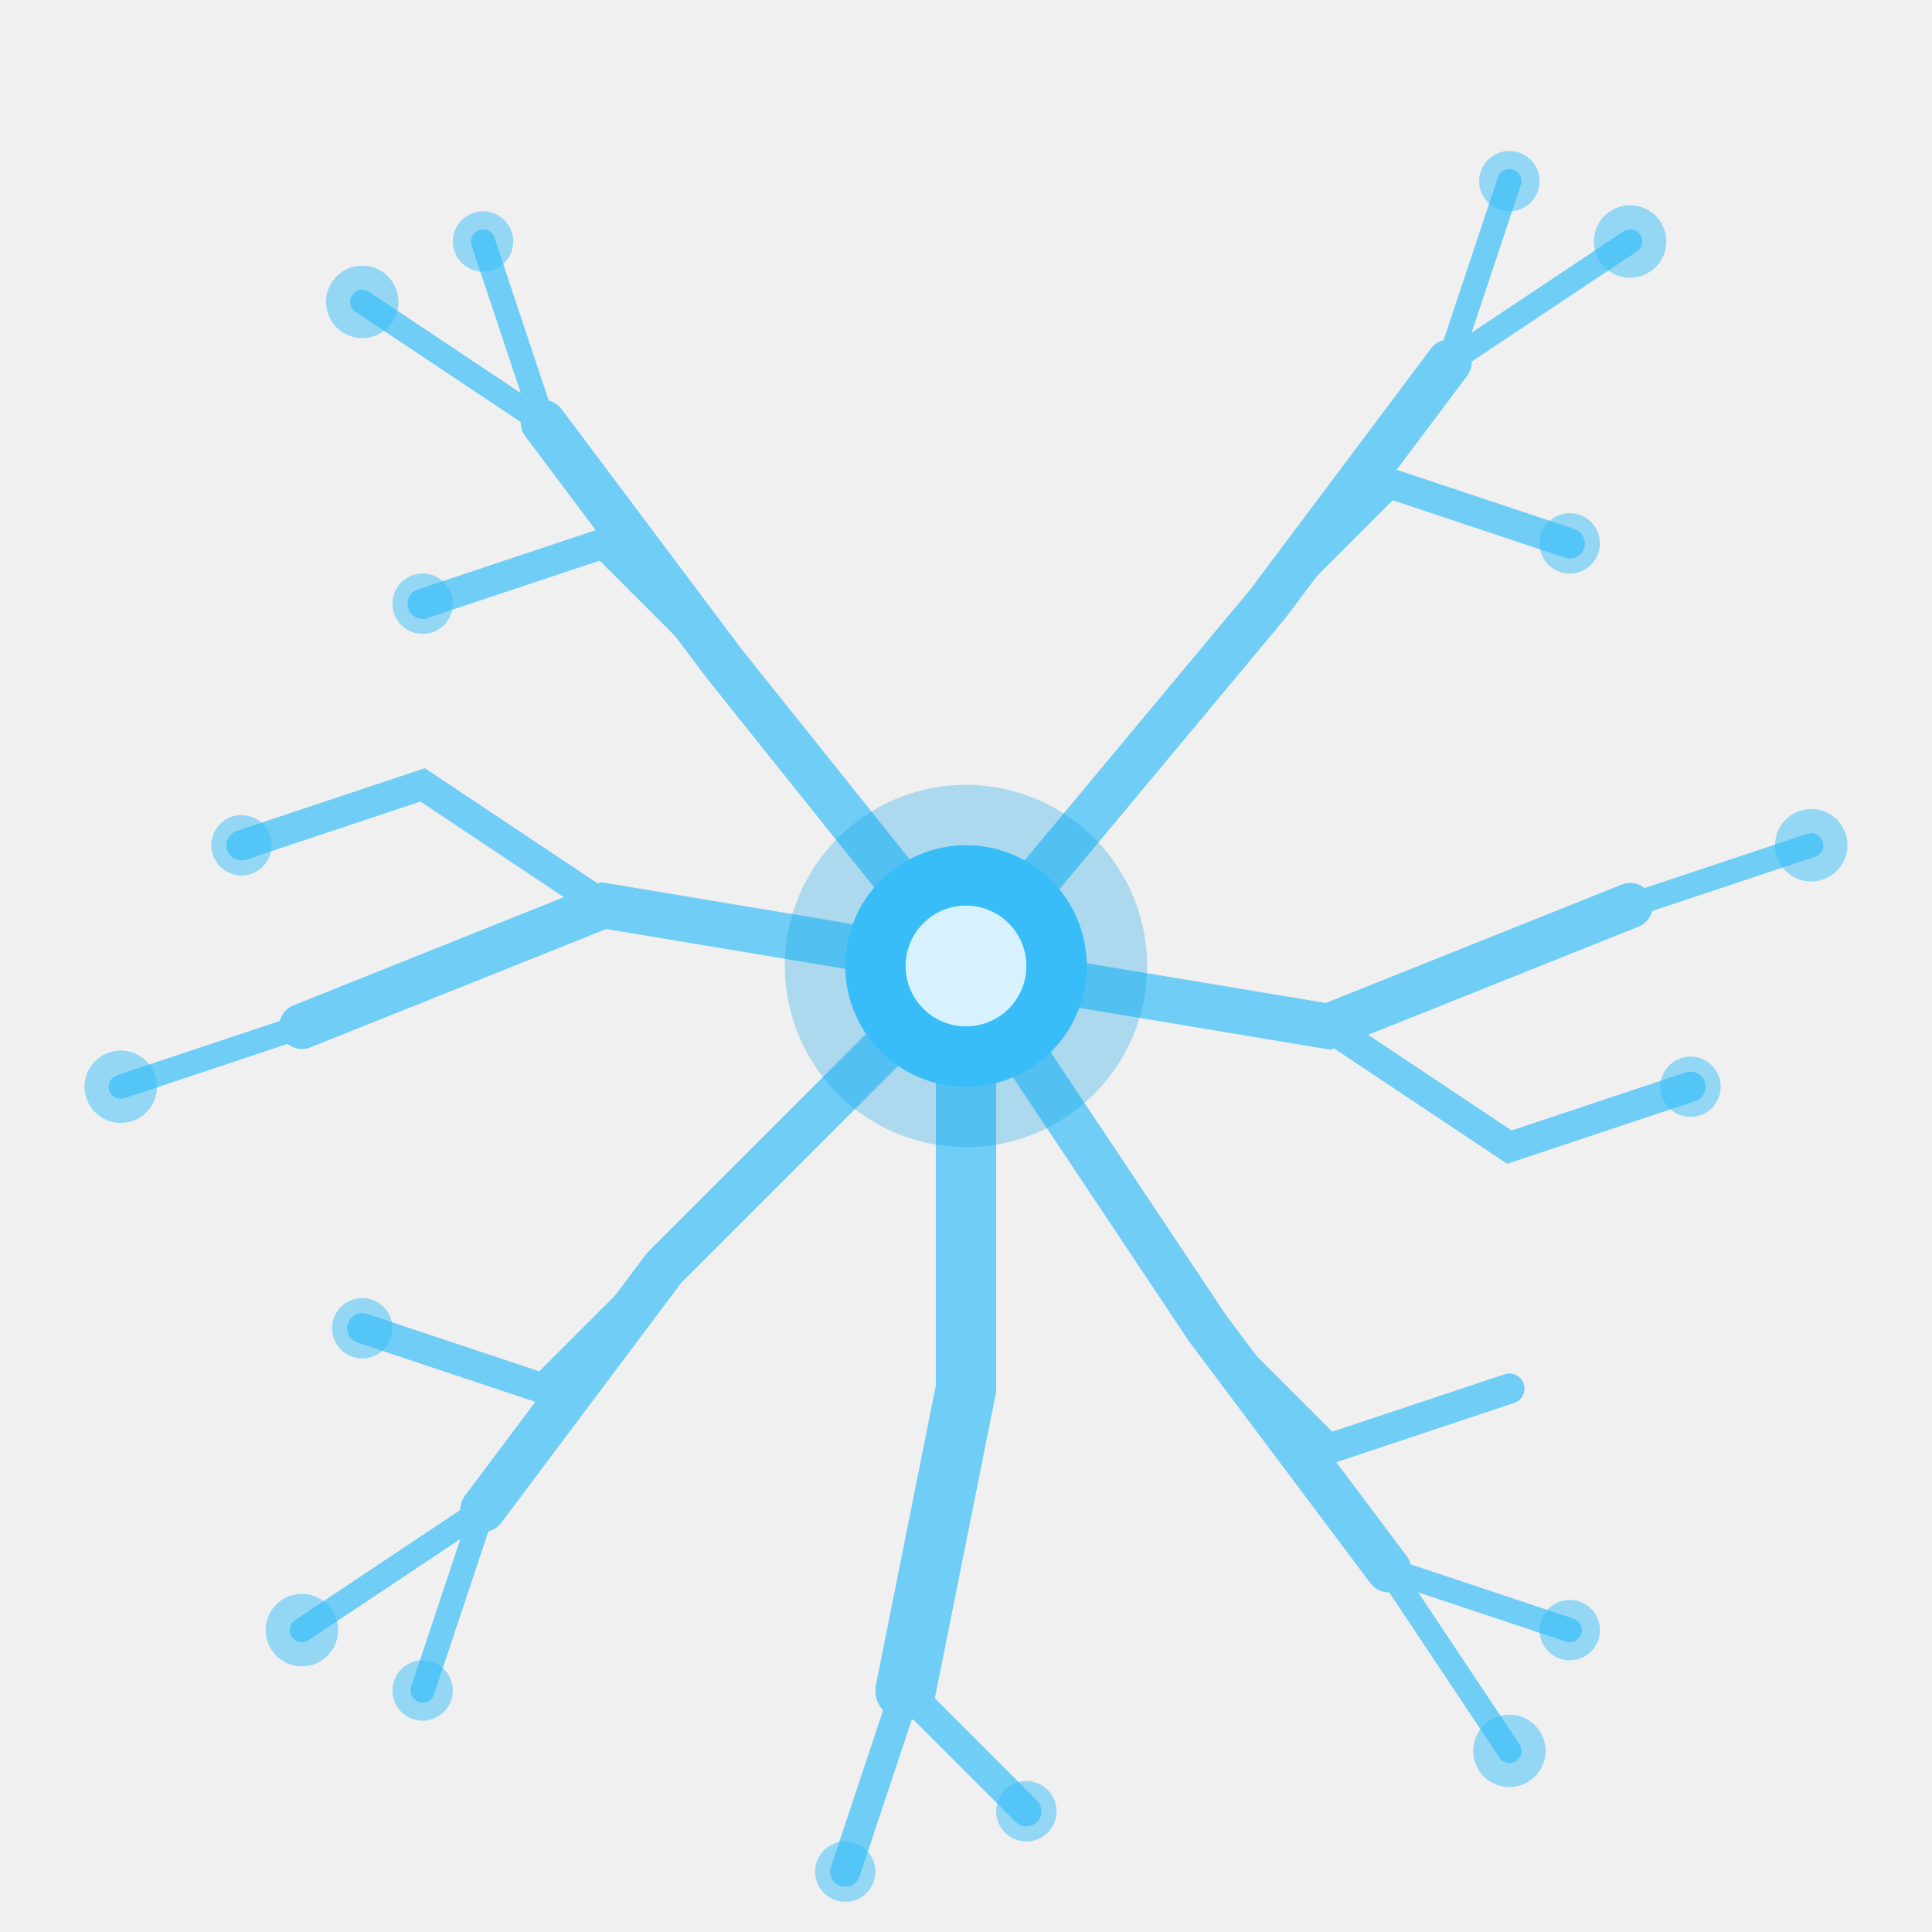
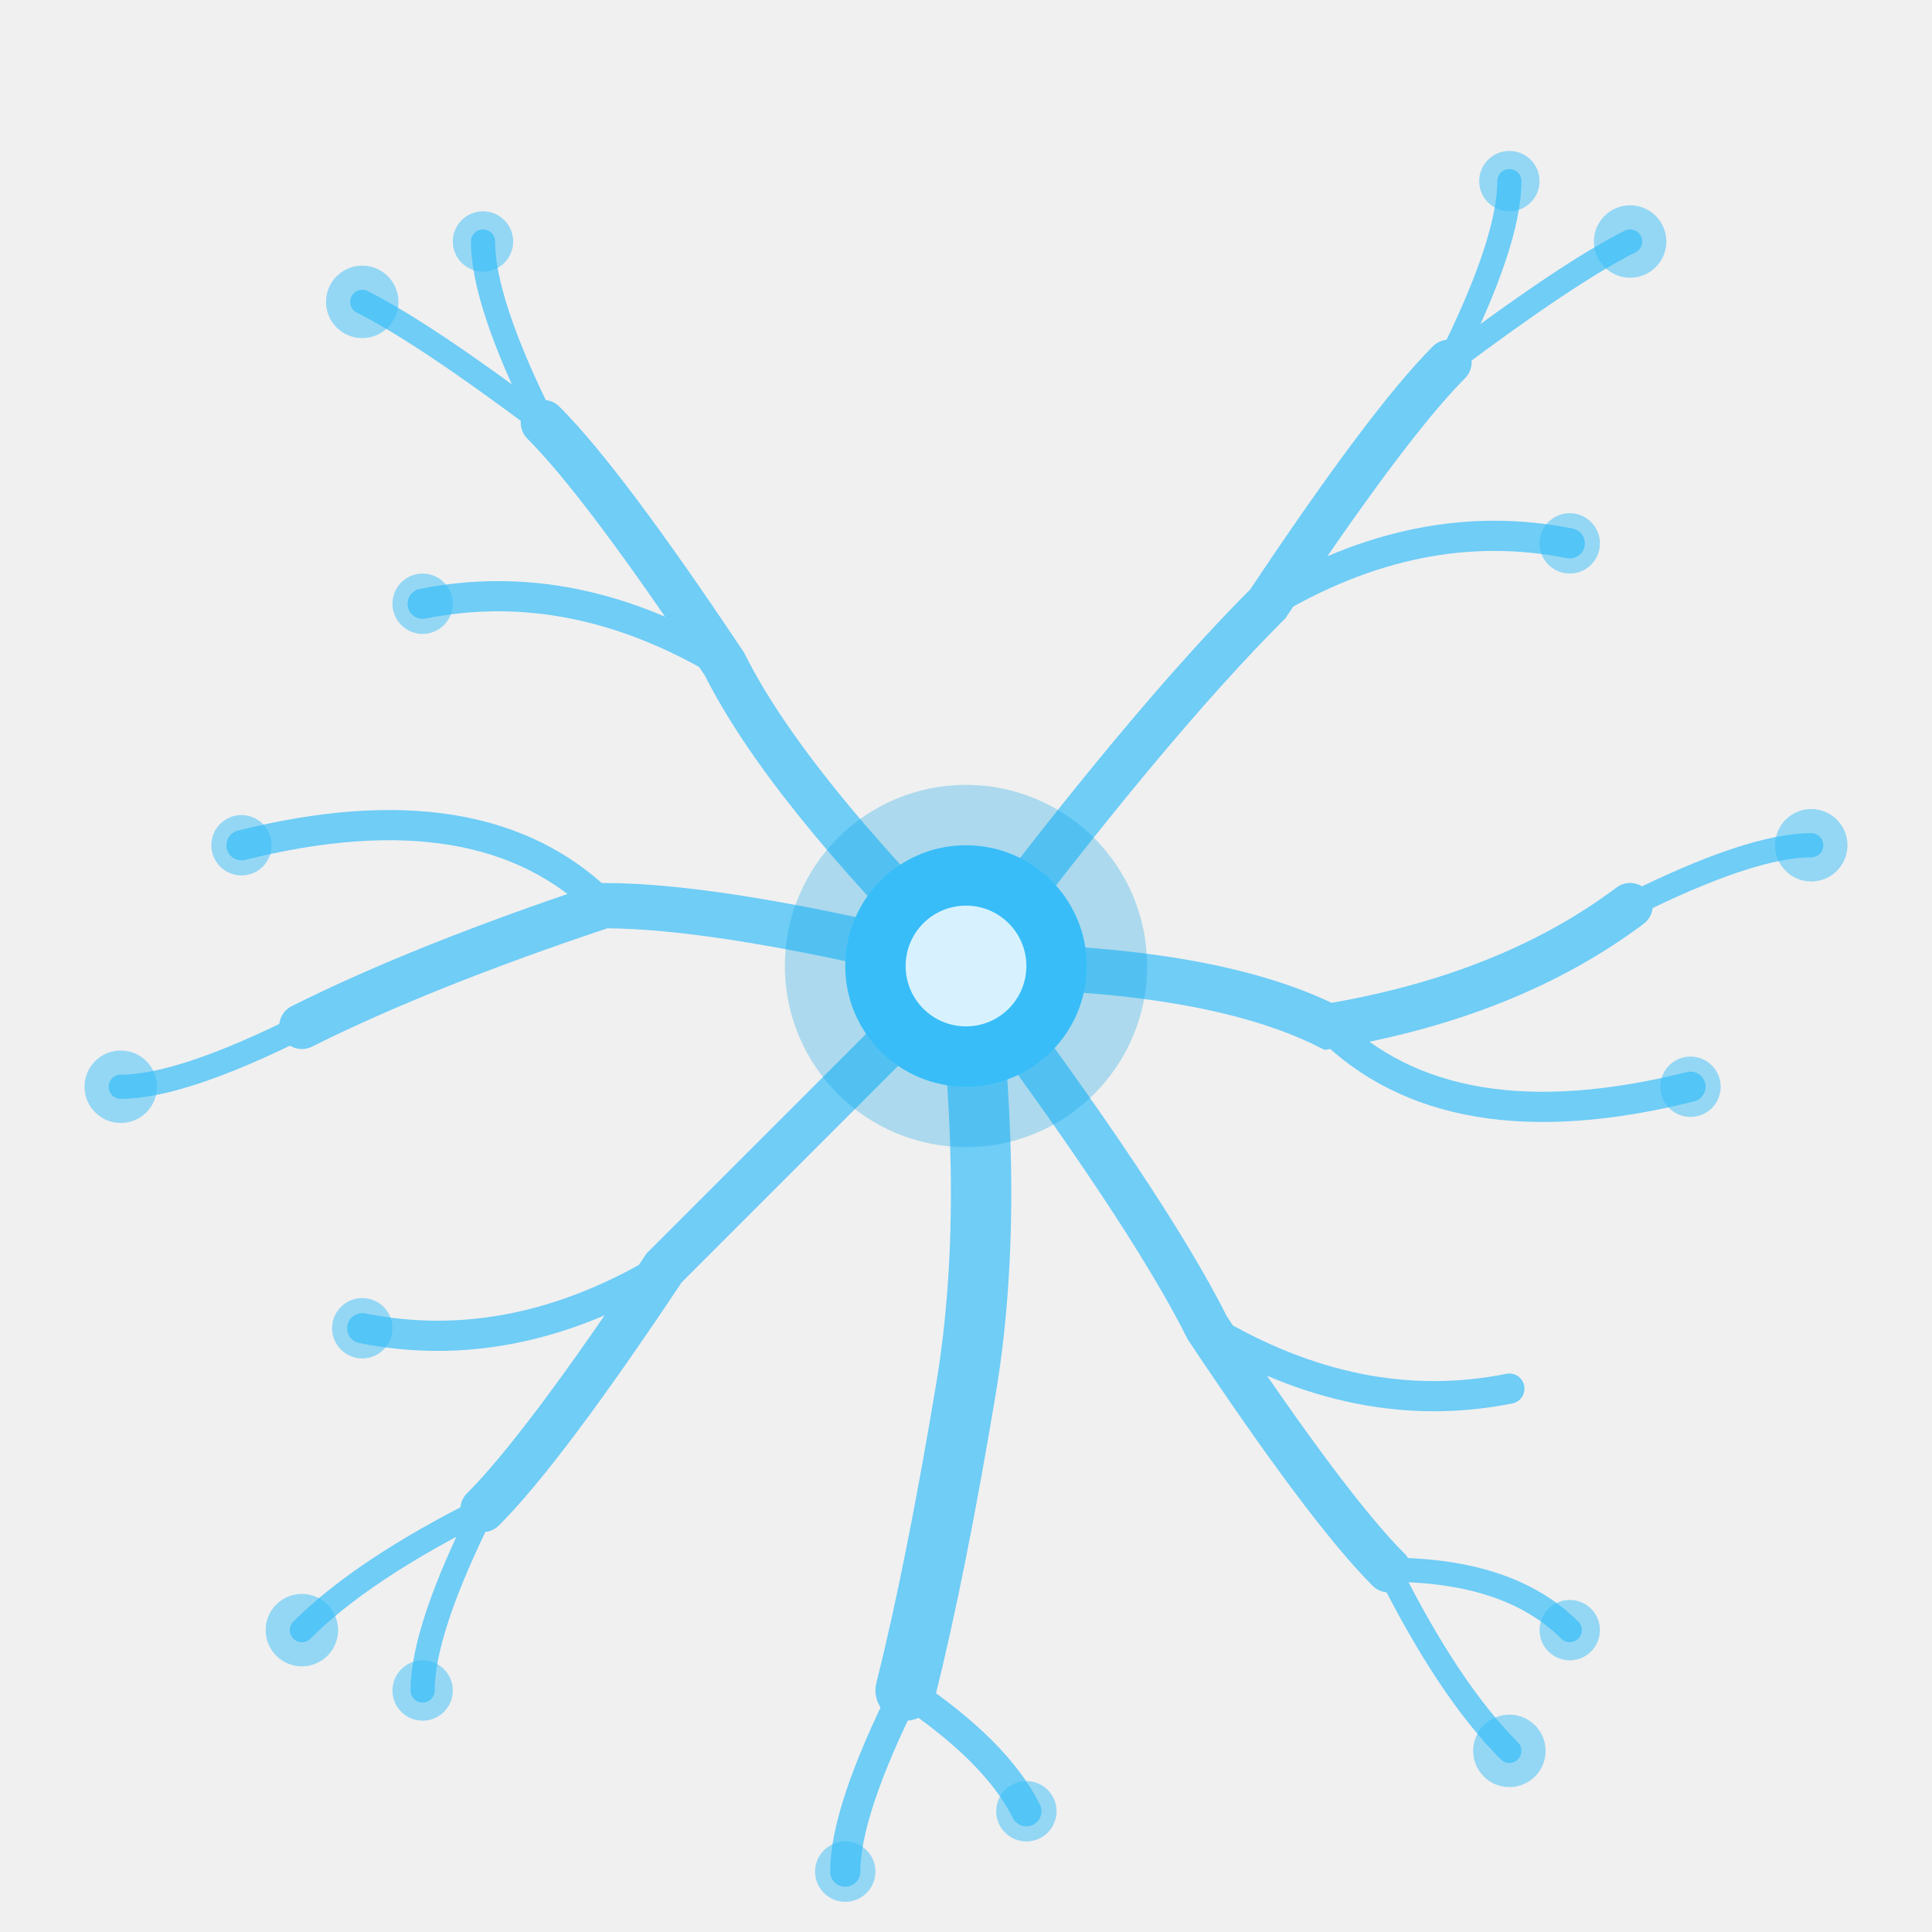
<svg xmlns="http://www.w3.org/2000/svg" viewBox="0 0 64 64" width="64" height="64">
  <g stroke="#38BDF8" fill="none" stroke-linecap="round" opacity="0.7">
-     <polyline points="32,32 24,22 18,14" stroke-width="1.5" />
-     <polyline points="24,22 20,18 14,20" stroke-width="1" />
-     <polyline points="18,14 12,10" stroke-width="0.8" />
-     <polyline points="18,14 16,8" stroke-width="0.8" />
-     <polyline points="32,32 42,20 48,12" stroke-width="1.5" />
-     <polyline points="42,20 46,16 52,18" stroke-width="1" />
-     <polyline points="48,12 54,8" stroke-width="0.8" />
-     <polyline points="48,12 50,6" stroke-width="0.8" />
-     <polyline points="32,32 44,34 54,30" stroke-width="1.5" />
-     <polyline points="44,34 50,38 56,36" stroke-width="1" />
-     <polyline points="54,30 60,28" stroke-width="0.8" />
-     <polyline points="32,32 40,44 46,52" stroke-width="1.5" />
-     <polyline points="40,44 44,48 50,46" stroke-width="1" />
-     <polyline points="46,52 50,58" stroke-width="0.8" />
-     <polyline points="46,52 52,54" stroke-width="0.8" />
-     <polyline points="32,32 22,42 16,50" stroke-width="1.5" />
-     <polyline points="22,42 18,46 12,44" stroke-width="1" />
-     <polyline points="16,50 10,54" stroke-width="0.8" />
-     <polyline points="16,50 14,56" stroke-width="0.8" />
-     <polyline points="32,32 20,30 10,34" stroke-width="1.5" />
-     <polyline points="20,30 14,26 8,28" stroke-width="1" />
-     <polyline points="10,34 4,36" stroke-width="0.8" />
-     <polyline points="32,32 32,46 30,56" stroke-width="2" />
-     <polyline points="30,56 28,62" stroke-width="1" />
-     <polyline points="30,56 34,60" stroke-width="1" />
+     <path d="M32,32 Q26,26 24,22 Q20,16 18,14" stroke-width="1.5" />
+     <path d="M24,22 Q19,19 14,20" stroke-width="1" />
+     <path d="M18,14 Q14,11 12,10" stroke-width="0.8" />
+     <path d="M18,14 Q16,10 16,8" stroke-width="0.8" />
+     <path d="M32,32 Q38,24 42,20 Q46,14 48,12" stroke-width="1.5" />
+     <path d="M42,20 Q47,17 52,18" stroke-width="1" />
+     <path d="M48,12 Q52,9 54,8" stroke-width="0.8" />
+     <path d="M48,12 Q50,8 50,6" stroke-width="0.8" />
+     <path d="M32,32 Q40,32 44,34 Q50,33 54,30" stroke-width="1.5" />
+     <path d="M44,34 Q48,38 56,36" stroke-width="1" />
+     <path d="M54,30 Q58,28 60,28" stroke-width="0.8" />
+     <path d="M32,32 Q38,40 40,44 Q44,50 46,52" stroke-width="1.5" />
+     <path d="M40,44 Q45,47 50,46" stroke-width="1" />
+     <path d="M46,52 Q48,56 50,58" stroke-width="0.8" />
+     <path d="M46,52 Q50,52 52,54" stroke-width="0.8" />
+     <path d="M32,32 Q26,38 22,42 Q18,48 16,50" stroke-width="1.5" />
+     <path d="M22,42 Q17,45 12,44" stroke-width="1" />
+     <path d="M16,50 Q12,52 10,54" stroke-width="0.8" />
+     <path d="M16,50 Q14,54 14,56" stroke-width="0.8" />
+     <path d="M32,32 Q24,30 20,30 Q14,32 10,34" stroke-width="1.5" />
+     <path d="M20,30 Q16,26 8,28" stroke-width="1" />
+     <path d="M10,34 Q6,36 4,36" stroke-width="0.8" />
+     <path d="M32,32 Q33,40 32,46 Q31,52 30,56" stroke-width="2" />
+     <path d="M30,56 Q28,60 28,62" stroke-width="1" />
+     <path d="M30,56 Q33,58 34,60" stroke-width="1" />
  </g>
  <g fill="#38BDF8" opacity="0.5">
    <circle cx="12" cy="10" r="1.2" />
    <circle cx="16" cy="8" r="1" />
    <circle cx="14" cy="20" r="1" />
    <circle cx="54" cy="8" r="1.2" />
    <circle cx="50" cy="6" r="1" />
    <circle cx="52" cy="18" r="1" />
    <circle cx="60" cy="28" r="1.2" />
    <circle cx="56" cy="36" r="1" />
    <circle cx="50" cy="58" r="1.2" />
    <circle cx="52" cy="54" r="1" />
    <circle cx="10" cy="54" r="1.2" />
    <circle cx="14" cy="56" r="1" />
    <circle cx="12" cy="44" r="1" />
    <circle cx="4" cy="36" r="1.2" />
    <circle cx="8" cy="28" r="1" />
    <circle cx="28" cy="62" r="1" />
    <circle cx="34" cy="60" r="1" />
  </g>
  <circle cx="32" cy="32" r="6" fill="#0EA5E9" opacity="0.3" />
  <circle cx="32" cy="32" r="4" fill="#38BDF8" />
  <circle cx="32" cy="32" r="2" fill="#FFFFFF" opacity="0.8" />
</svg>
